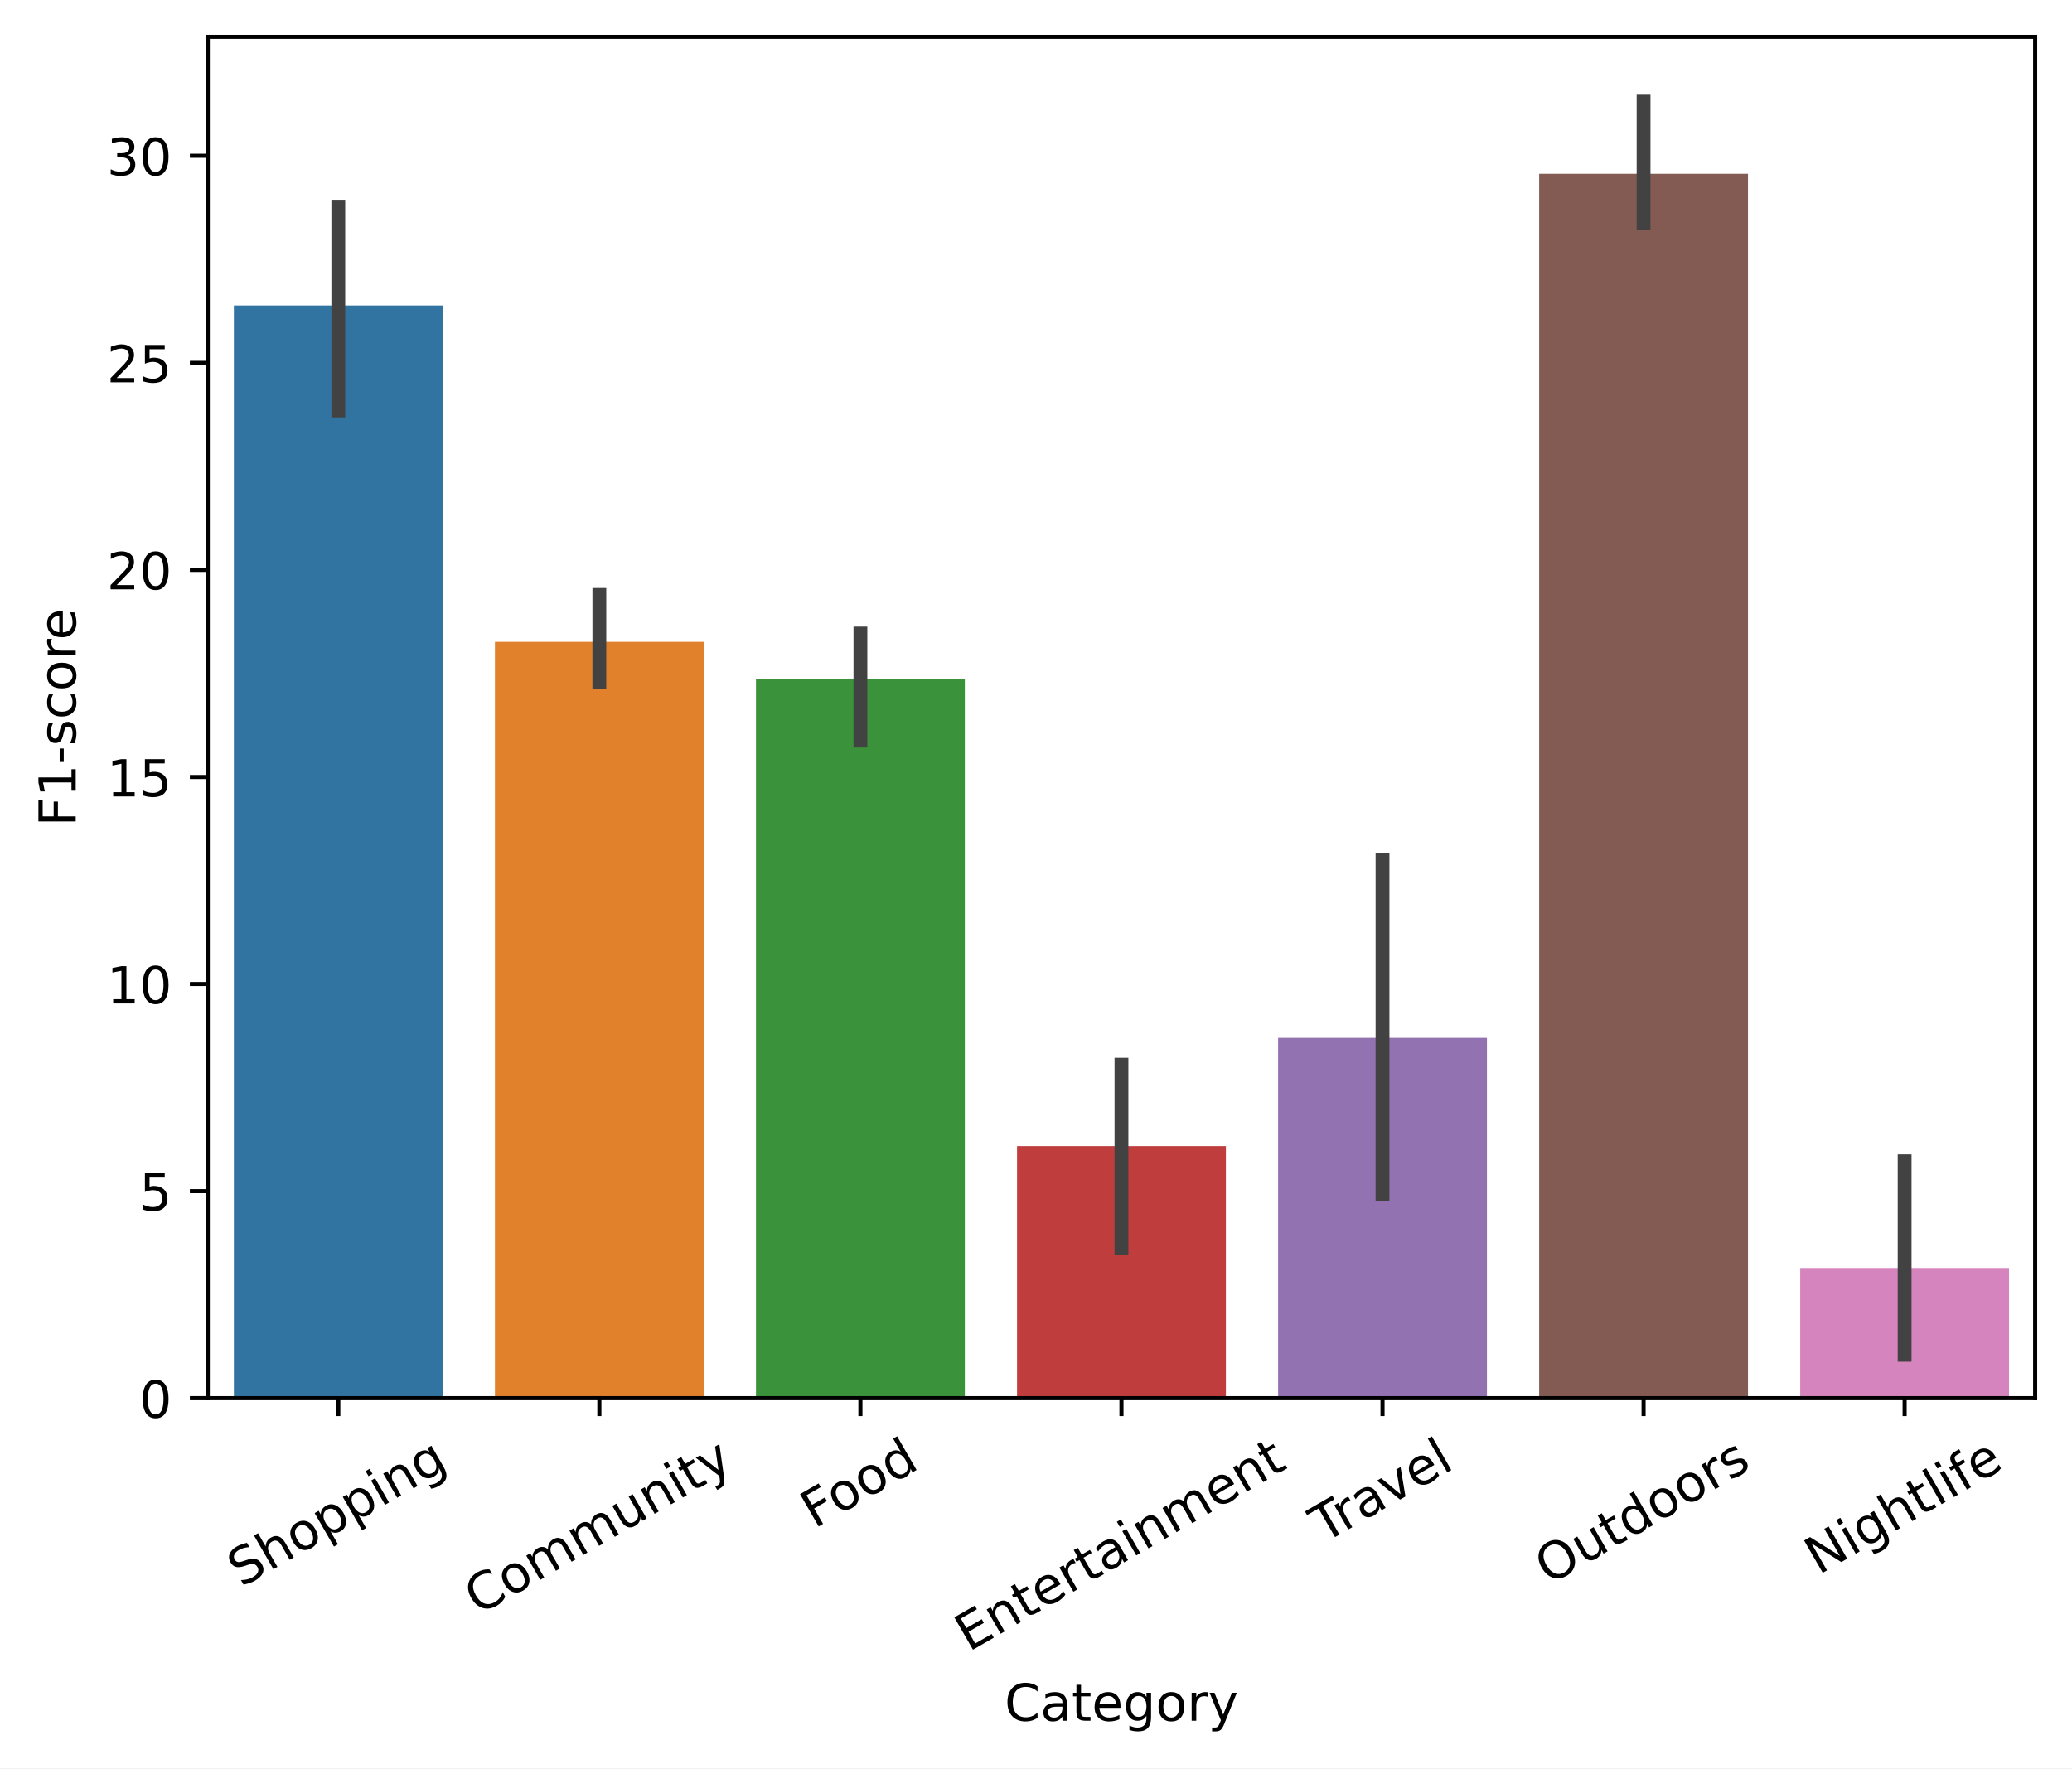
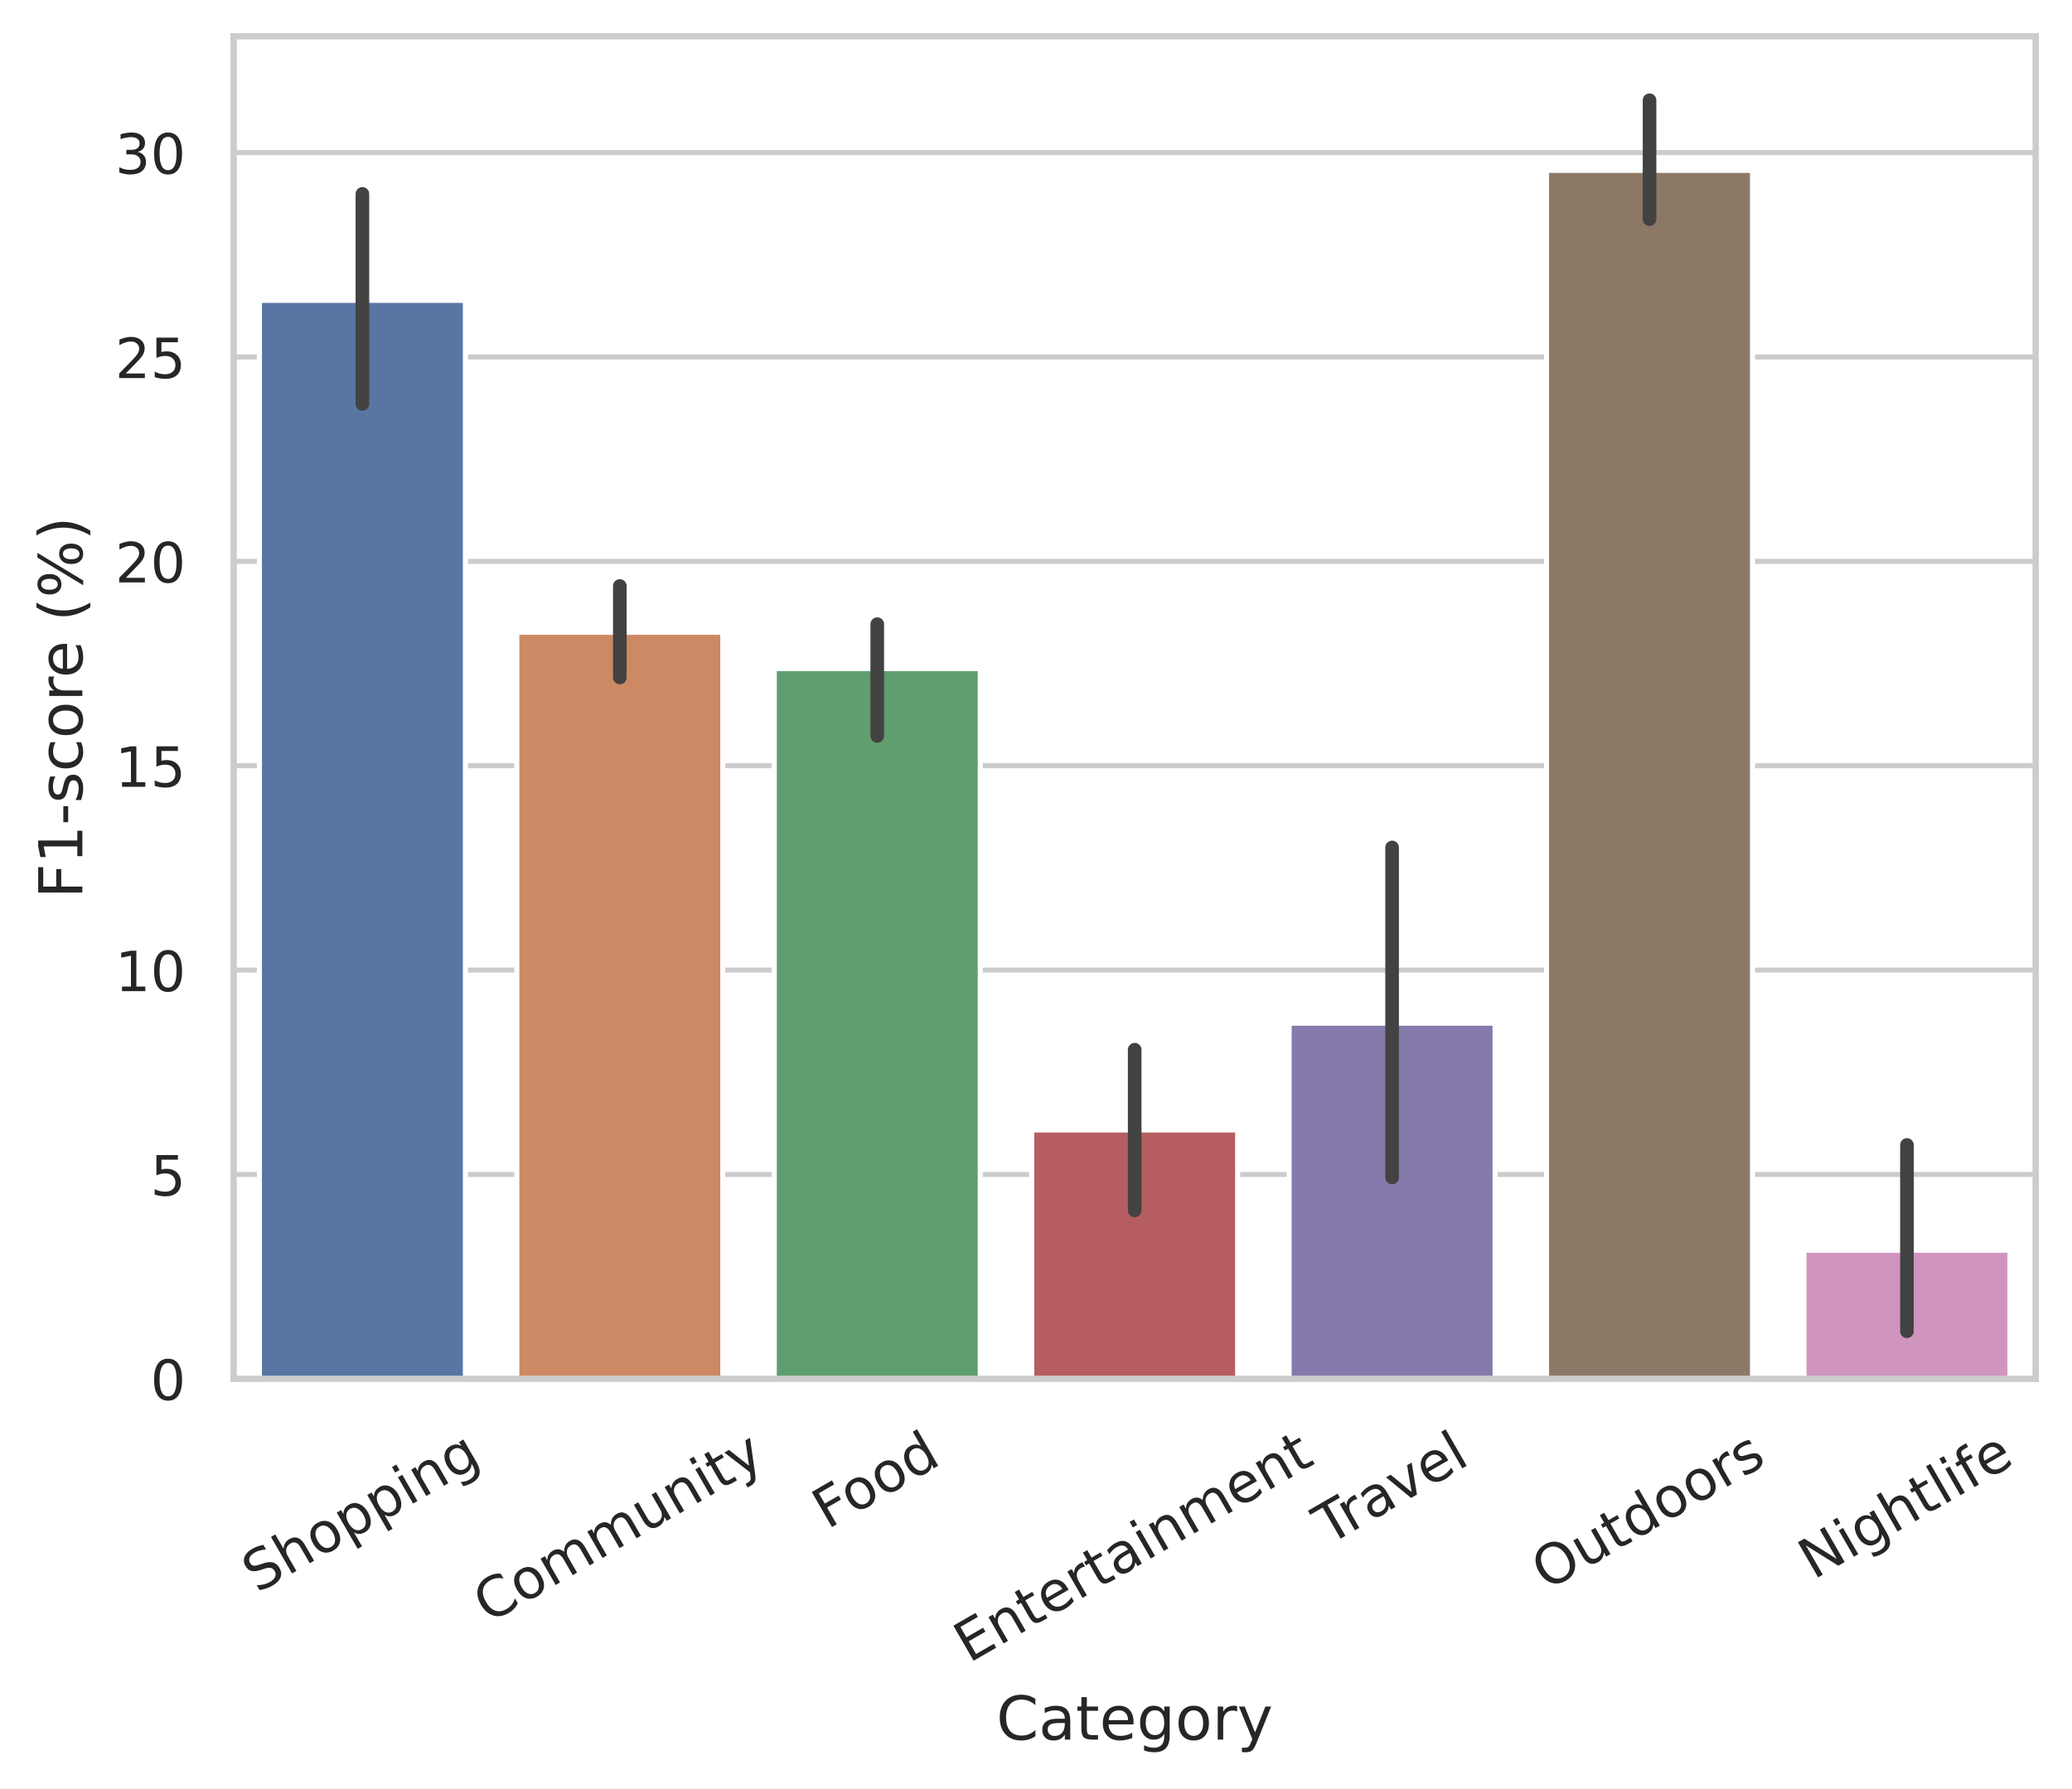
- <svg xmlns="http://www.w3.org/2000/svg" xmlns:xlink="http://www.w3.org/1999/xlink" height="345.65pt" version="1.1" viewBox="0 0 404.923 345.65" width="404.923pt">
+ <svg xmlns="http://www.w3.org/2000/svg" xmlns:xlink="http://www.w3.org/1999/xlink" height="354.531pt" version="1.1" viewBox="0 0 410.631 354.531" width="410.631pt">
  <defs>
    <style type="text/css">*{stroke-linecap:butt;stroke-linejoin:round;}</style>
  </defs>
  <g id="figure_1">
    <g id="patch_1">
-       <path d="M 0 345.65  L 404.923 345.65  L 404.923 0  L 0 0  z " style="fill:#ffffff;" />
+       <path d="M 0 354.531  L 410.631 354.531  L 410.631 -0  L 0 -0  z " style="fill:#ffffff;" />
    </g>
    <g id="axes_1">
      <g id="patch_2">
-         <path d="M 40.603 273.312  L 397.723 273.312  L 397.723 7.2  L 40.603 7.2  z " style="fill:#ffffff;" />
-       </g>
-       <g id="patch_3">
-         <path clip-path="url(#p99bbd553e6)" d="M 45.705 273.312  L 86.519 273.312  L 86.519 59.715  L 45.705 59.715  z " style="fill:#3274a1;" />
-       </g>
-       <g id="patch_4">
-         <path clip-path="url(#p99bbd553e6)" d="M 96.722 273.312  L 137.536 273.312  L 137.536 125.459  L 96.722 125.459  z " style="fill:#e1812c;" />
-       </g>
-       <g id="patch_5">
-         <path clip-path="url(#p99bbd553e6)" d="M 147.739 273.312  L 188.553 273.312  L 188.553 132.655  L 147.739 132.655  z " style="fill:#3a923a;" />
-       </g>
-       <g id="patch_6">
-         <path clip-path="url(#p99bbd553e6)" d="M 198.756 273.312  L 239.57 273.312  L 239.57 224.028  L 198.756 224.028  z " style="fill:#c03d3e;" />
-       </g>
-       <g id="patch_7">
-         <path clip-path="url(#p99bbd553e6)" d="M 249.773 273.312  L 290.587 273.312  L 290.587 202.884  L 249.773 202.884  z " style="fill:#9372b2;" />
-       </g>
-       <g id="patch_8">
-         <path clip-path="url(#p99bbd553e6)" d="M 300.791 273.312  L 341.604 273.312  L 341.604 33.973  L 300.791 33.973  z " style="fill:#845b53;" />
-       </g>
-       <g id="patch_9">
-         <path clip-path="url(#p99bbd553e6)" d="M 351.808 273.312  L 392.621 273.312  L 392.621 247.852  L 351.808 247.852  z " style="fill:#d684bd;" />
+         <path d="M 46.311 273.312  L 403.431 273.312  L 403.431 7.2  L 46.311 7.2  z " style="fill:#ffffff;" />
      </g>
      <g id="matplotlib.axis_1">
        <g id="xtick_1">
-           <g id="line2d_1">
-             <defs>
-               <path d="M 0 0  L 0 3.5  " id="m0fda316c34" style="stroke:#000000;stroke-width:0.8;" />
-             </defs>
-             <g>
-               <use style="stroke:#000000;stroke-width:0.8;" x="66.112" xlink:href="#m0fda316c34" y="273.312" />
-             </g>
-           </g>
          <g id="text_1">
-             <g transform="translate(47.15467 310.3753)rotate(-30)scale(0.1 -0.1)">
+             <g style="fill:#262626;" transform="translate(50.96709 315.8816)rotate(-30)scale(0.11 -0.11)">
              <defs>
                <path d="M 3425 4513  L 3425 3897  Q 3066 4069 2747 4153  Q 2428 4238 2131 4238  Q 1616 4238 1336 4038  Q 1056 3838 1056 3469  Q 1056 3159 1242 3001  Q 1428 2844 1947 2747  L 2328 2669  Q 3034 2534 3370 2195  Q 3706 1856 3706 1288  Q 3706 609 3251 259  Q 2797 -91 1919 -91  Q 1588 -91 1214 -16  Q 841 59 441 206  L 441 856  Q 825 641 1194 531  Q 1563 422 1919 422  Q 2459 422 2753 634  Q 3047 847 3047 1241  Q 3047 1584 2836 1778  Q 2625 1972 2144 2069  L 1759 2144  Q 1053 2284 737 2584  Q 422 2884 422 3419  Q 422 4038 858 4394  Q 1294 4750 2059 4750  Q 2388 4750 2728 4690  Q 3069 4631 3425 4513  z " id="DejaVuSans-53" transform="scale(0.015625)" />
                <path d="M 3513 2113  L 3513 0  L 2938 0  L 2938 2094  Q 2938 2591 2744 2837  Q 2550 3084 2163 3084  Q 1697 3084 1428 2787  Q 1159 2491 1159 1978  L 1159 0  L 581 0  L 581 4863  L 1159 4863  L 1159 2956  Q 1366 3272 1645 3428  Q 1925 3584 2291 3584  Q 2894 3584 3203 3211  Q 3513 2838 3513 2113  z " id="DejaVuSans-68" transform="scale(0.015625)" />
                <path d="M 1959 3097  Q 1497 3097 1228 2736  Q 959 2375 959 1747  Q 959 1119 1226 758  Q 1494 397 1959 397  Q 2419 397 2687 759  Q 2956 1122 2956 1747  Q 2956 2369 2687 2733  Q 2419 3097 1959 3097  z M 1959 3584  Q 2709 3584 3137 3096  Q 3566 2609 3566 1747  Q 3566 888 3137 398  Q 2709 -91 1959 -91  Q 1206 -91 779 398  Q 353 888 353 1747  Q 353 2609 779 3096  Q 1206 3584 1959 3584  z " id="DejaVuSans-6f" transform="scale(0.015625)" />
                <path d="M 1159 525  L 1159 -1331  L 581 -1331  L 581 3500  L 1159 3500  L 1159 2969  Q 1341 3281 1617 3432  Q 1894 3584 2278 3584  Q 2916 3584 3314 3078  Q 3713 2572 3713 1747  Q 3713 922 3314 415  Q 2916 -91 2278 -91  Q 1894 -91 1617 61  Q 1341 213 1159 525  z M 3116 1747  Q 3116 2381 2855 2742  Q 2594 3103 2138 3103  Q 1681 3103 1420 2742  Q 1159 2381 1159 1747  Q 1159 1113 1420 752  Q 1681 391 2138 391  Q 2594 391 2855 752  Q 3116 1113 3116 1747  z " id="DejaVuSans-70" transform="scale(0.015625)" />
                <path d="M 603 3500  L 1178 3500  L 1178 0  L 603 0  L 603 3500  z M 603 4863  L 1178 4863  L 1178 4134  L 603 4134  L 603 4863  z " id="DejaVuSans-69" transform="scale(0.015625)" />
                <path d="M 3513 2113  L 3513 0  L 2938 0  L 2938 2094  Q 2938 2591 2744 2837  Q 2550 3084 2163 3084  Q 1697 3084 1428 2787  Q 1159 2491 1159 1978  L 1159 0  L 581 0  L 581 3500  L 1159 3500  L 1159 2956  Q 1366 3272 1645 3428  Q 1925 3584 2291 3584  Q 2894 3584 3203 3211  Q 3513 2838 3513 2113  z " id="DejaVuSans-6e" transform="scale(0.015625)" />
                <path d="M 2906 1791  Q 2906 2416 2648 2759  Q 2391 3103 1925 3103  Q 1463 3103 1205 2759  Q 947 2416 947 1791  Q 947 1169 1205 825  Q 1463 481 1925 481  Q 2391 481 2648 825  Q 2906 1169 2906 1791  z M 3481 434  Q 3481 -459 3084 -895  Q 2688 -1331 1869 -1331  Q 1566 -1331 1297 -1286  Q 1028 -1241 775 -1147  L 775 -588  Q 1028 -725 1275 -790  Q 1522 -856 1778 -856  Q 2344 -856 2625 -561  Q 2906 -266 2906 331  L 2906 616  Q 2728 306 2450 153  Q 2172 0 1784 0  Q 1141 0 747 490  Q 353 981 353 1791  Q 353 2603 747 3093  Q 1141 3584 1784 3584  Q 2172 3584 2450 3431  Q 2728 3278 2906 2969  L 2906 3500  L 3481 3500  L 3481 434  z " id="DejaVuSans-67" transform="scale(0.015625)" />
              </defs>
              <use xlink:href="#DejaVuSans-53" />
              <use x="63.477" xlink:href="#DejaVuSans-68" />
              <use x="126.855" xlink:href="#DejaVuSans-6f" />
              <use x="188.037" xlink:href="#DejaVuSans-70" />
              <use x="251.514" xlink:href="#DejaVuSans-70" />
              <use x="314.99" xlink:href="#DejaVuSans-69" />
              <use x="342.773" xlink:href="#DejaVuSans-6e" />
              <use x="406.152" xlink:href="#DejaVuSans-67" />
            </g>
          </g>
        </g>
        <g id="xtick_2">
-           <g id="line2d_2">
-             <g>
-               <use style="stroke:#000000;stroke-width:0.8;" x="117.129" xlink:href="#m0fda316c34" y="273.312" />
-             </g>
-           </g>
          <g id="text_2">
-             <g transform="translate(93.44792 315.8299)rotate(-30)scale(0.1 -0.1)">
+             <g style="fill:#262626;" transform="translate(96.78795 321.8817)rotate(-30)scale(0.11 -0.11)">
              <defs>
                <path d="M 4122 4306  L 4122 3641  Q 3803 3938 3442 4084  Q 3081 4231 2675 4231  Q 1875 4231 1450 3742  Q 1025 3253 1025 2328  Q 1025 1406 1450 917  Q 1875 428 2675 428  Q 3081 428 3442 575  Q 3803 722 4122 1019  L 4122 359  Q 3791 134 3420 21  Q 3050 -91 2638 -91  Q 1578 -91 968 557  Q 359 1206 359 2328  Q 359 3453 968 4101  Q 1578 4750 2638 4750  Q 3056 4750 3426 4639  Q 3797 4528 4122 4306  z " id="DejaVuSans-43" transform="scale(0.015625)" />
                <path d="M 3328 2828  Q 3544 3216 3844 3400  Q 4144 3584 4550 3584  Q 5097 3584 5394 3201  Q 5691 2819 5691 2113  L 5691 0  L 5113 0  L 5113 2094  Q 5113 2597 4934 2840  Q 4756 3084 4391 3084  Q 3944 3084 3684 2787  Q 3425 2491 3425 1978  L 3425 0  L 2847 0  L 2847 2094  Q 2847 2600 2669 2842  Q 2491 3084 2119 3084  Q 1678 3084 1418 2786  Q 1159 2488 1159 1978  L 1159 0  L 581 0  L 581 3500  L 1159 3500  L 1159 2956  Q 1356 3278 1631 3431  Q 1906 3584 2284 3584  Q 2666 3584 2933 3390  Q 3200 3197 3328 2828  z " id="DejaVuSans-6d" transform="scale(0.015625)" />
                <path d="M 544 1381  L 544 3500  L 1119 3500  L 1119 1403  Q 1119 906 1312 657  Q 1506 409 1894 409  Q 2359 409 2629 706  Q 2900 1003 2900 1516  L 2900 3500  L 3475 3500  L 3475 0  L 2900 0  L 2900 538  Q 2691 219 2414 64  Q 2138 -91 1772 -91  Q 1169 -91 856 284  Q 544 659 544 1381  z M 1991 3584  L 1991 3584  z " id="DejaVuSans-75" transform="scale(0.015625)" />
                <path d="M 1172 4494  L 1172 3500  L 2356 3500  L 2356 3053  L 1172 3053  L 1172 1153  Q 1172 725 1289 603  Q 1406 481 1766 481  L 2356 481  L 2356 0  L 1766 0  Q 1100 0 847 248  Q 594 497 594 1153  L 594 3053  L 172 3053  L 172 3500  L 594 3500  L 594 4494  L 1172 4494  z " id="DejaVuSans-74" transform="scale(0.015625)" />
                <path d="M 2059 -325  Q 1816 -950 1584 -1140  Q 1353 -1331 966 -1331  L 506 -1331  L 506 -850  L 844 -850  Q 1081 -850 1212 -737  Q 1344 -625 1503 -206  L 1606 56  L 191 3500  L 800 3500  L 1894 763  L 2988 3500  L 3597 3500  L 2059 -325  z " id="DejaVuSans-79" transform="scale(0.015625)" />
              </defs>
              <use xlink:href="#DejaVuSans-43" />
              <use x="69.824" xlink:href="#DejaVuSans-6f" />
              <use x="131.006" xlink:href="#DejaVuSans-6d" />
              <use x="228.418" xlink:href="#DejaVuSans-6d" />
              <use x="325.83" xlink:href="#DejaVuSans-75" />
              <use x="389.209" xlink:href="#DejaVuSans-6e" />
              <use x="452.588" xlink:href="#DejaVuSans-69" />
              <use x="480.371" xlink:href="#DejaVuSans-74" />
              <use x="519.58" xlink:href="#DejaVuSans-79" />
            </g>
          </g>
        </g>
        <g id="xtick_3">
-           <g id="line2d_3">
-             <g>
-               <use style="stroke:#000000;stroke-width:0.8;" x="168.146" xlink:href="#m0fda316c34" y="273.312" />
-             </g>
-           </g>
          <g id="text_3">
-             <g transform="translate(159.1442 298.8799)rotate(-30)scale(0.1 -0.1)">
+             <g style="fill:#262626;" transform="translate(163.9521 303.2367)rotate(-30)scale(0.11 -0.11)">
              <defs>
                <path d="M 628 4666  L 3309 4666  L 3309 4134  L 1259 4134  L 1259 2759  L 3109 2759  L 3109 2228  L 1259 2228  L 1259 0  L 628 0  L 628 4666  z " id="DejaVuSans-46" transform="scale(0.015625)" />
                <path d="M 2906 2969  L 2906 4863  L 3481 4863  L 3481 0  L 2906 0  L 2906 525  Q 2725 213 2448 61  Q 2172 -91 1784 -91  Q 1150 -91 751 415  Q 353 922 353 1747  Q 353 2572 751 3078  Q 1150 3584 1784 3584  Q 2172 3584 2448 3432  Q 2725 3281 2906 2969  z M 947 1747  Q 947 1113 1208 752  Q 1469 391 1925 391  Q 2381 391 2643 752  Q 2906 1113 2906 1747  Q 2906 2381 2643 2742  Q 2381 3103 1925 3103  Q 1469 3103 1208 2742  Q 947 2381 947 1747  z " id="DejaVuSans-64" transform="scale(0.015625)" />
              </defs>
              <use xlink:href="#DejaVuSans-46" />
              <use x="53.895" xlink:href="#DejaVuSans-6f" />
              <use x="115.076" xlink:href="#DejaVuSans-6f" />
              <use x="176.258" xlink:href="#DejaVuSans-64" />
            </g>
          </g>
        </g>
        <g id="xtick_4">
-           <g id="line2d_4">
-             <g>
-               <use style="stroke:#000000;stroke-width:0.8;" x="219.163" xlink:href="#m0fda316c34" y="273.312" />
-             </g>
-           </g>
          <g id="text_4">
-             <g transform="translate(189.2982 322.9706)rotate(-30)scale(0.1 -0.1)">
+             <g style="fill:#262626;" transform="translate(192.0199 329.7364)rotate(-30)scale(0.11 -0.11)">
              <defs>
                <path d="M 628 4666  L 3578 4666  L 3578 4134  L 1259 4134  L 1259 2753  L 3481 2753  L 3481 2222  L 1259 2222  L 1259 531  L 3634 531  L 3634 0  L 628 0  L 628 4666  z " id="DejaVuSans-45" transform="scale(0.015625)" />
                <path d="M 3597 1894  L 3597 1613  L 953 1613  Q 991 1019 1311 708  Q 1631 397 2203 397  Q 2534 397 2845 478  Q 3156 559 3463 722  L 3463 178  Q 3153 47 2828 -22  Q 2503 -91 2169 -91  Q 1331 -91 842 396  Q 353 884 353 1716  Q 353 2575 817 3079  Q 1281 3584 2069 3584  Q 2775 3584 3186 3129  Q 3597 2675 3597 1894  z M 3022 2063  Q 3016 2534 2758 2815  Q 2500 3097 2075 3097  Q 1594 3097 1305 2825  Q 1016 2553 972 2059  L 3022 2063  z " id="DejaVuSans-65" transform="scale(0.015625)" />
                <path d="M 2631 2963  Q 2534 3019 2420 3045  Q 2306 3072 2169 3072  Q 1681 3072 1420 2755  Q 1159 2438 1159 1844  L 1159 0  L 581 0  L 581 3500  L 1159 3500  L 1159 2956  Q 1341 3275 1631 3429  Q 1922 3584 2338 3584  Q 2397 3584 2469 3576  Q 2541 3569 2628 3553  L 2631 2963  z " id="DejaVuSans-72" transform="scale(0.015625)" />
                <path d="M 2194 1759  Q 1497 1759 1228 1600  Q 959 1441 959 1056  Q 959 750 1161 570  Q 1363 391 1709 391  Q 2188 391 2477 730  Q 2766 1069 2766 1631  L 2766 1759  L 2194 1759  z M 3341 1997  L 3341 0  L 2766 0  L 2766 531  Q 2569 213 2275 61  Q 1981 -91 1556 -91  Q 1019 -91 701 211  Q 384 513 384 1019  Q 384 1609 779 1909  Q 1175 2209 1959 2209  L 2766 2209  L 2766 2266  Q 2766 2663 2505 2880  Q 2244 3097 1772 3097  Q 1472 3097 1187 3025  Q 903 2953 641 2809  L 641 3341  Q 956 3463 1253 3523  Q 1550 3584 1831 3584  Q 2591 3584 2966 3190  Q 3341 2797 3341 1997  z " id="DejaVuSans-61" transform="scale(0.015625)" />
              </defs>
              <use xlink:href="#DejaVuSans-45" />
              <use x="63.184" xlink:href="#DejaVuSans-6e" />
              <use x="126.562" xlink:href="#DejaVuSans-74" />
              <use x="165.771" xlink:href="#DejaVuSans-65" />
              <use x="227.295" xlink:href="#DejaVuSans-72" />
              <use x="268.408" xlink:href="#DejaVuSans-74" />
              <use x="307.617" xlink:href="#DejaVuSans-61" />
              <use x="368.896" xlink:href="#DejaVuSans-69" />
              <use x="396.68" xlink:href="#DejaVuSans-6e" />
              <use x="460.059" xlink:href="#DejaVuSans-6d" />
              <use x="557.471" xlink:href="#DejaVuSans-65" />
              <use x="618.994" xlink:href="#DejaVuSans-6e" />
              <use x="682.373" xlink:href="#DejaVuSans-74" />
            </g>
          </g>
        </g>
        <g id="xtick_5">
-           <g id="line2d_5">
-             <g>
-               <use style="stroke:#000000;stroke-width:0.8;" x="270.18" xlink:href="#m0fda316c34" y="273.312" />
-             </g>
-           </g>
          <g id="text_5">
-             <g transform="translate(258.69 301.7534)rotate(-30)scale(0.1 -0.1)">
+             <g style="fill:#262626;" transform="translate(263.2491 306.3975)rotate(-30)scale(0.11 -0.11)">
              <defs>
                <path d="M -19 4666  L 3928 4666  L 3928 4134  L 2272 4134  L 2272 0  L 1638 0  L 1638 4134  L -19 4134  L -19 4666  z " id="DejaVuSans-54" transform="scale(0.015625)" />
                <path d="M 191 3500  L 800 3500  L 1894 563  L 2988 3500  L 3597 3500  L 2284 0  L 1503 0  L 191 3500  z " id="DejaVuSans-76" transform="scale(0.015625)" />
                <path d="M 603 4863  L 1178 4863  L 1178 0  L 603 0  L 603 4863  z " id="DejaVuSans-6c" transform="scale(0.015625)" />
              </defs>
              <use xlink:href="#DejaVuSans-54" />
              <use x="46.334" xlink:href="#DejaVuSans-72" />
              <use x="87.447" xlink:href="#DejaVuSans-61" />
              <use x="148.727" xlink:href="#DejaVuSans-76" />
              <use x="207.906" xlink:href="#DejaVuSans-65" />
              <use x="269.43" xlink:href="#DejaVuSans-6c" />
            </g>
          </g>
        </g>
        <g id="xtick_6">
-           <g id="line2d_6">
-             <g>
-               <use style="stroke:#000000;stroke-width:0.8;" x="321.197" xlink:href="#m0fda316c34" y="273.312" />
-             </g>
-           </g>
          <g id="text_6">
-             <g transform="translate(302.643 309.9104)rotate(-30)scale(0.1 -0.1)">
+             <g style="fill:#262626;" transform="translate(306.4956 315.3702)rotate(-30)scale(0.11 -0.11)">
              <defs>
                <path d="M 2522 4238  Q 1834 4238 1429 3725  Q 1025 3213 1025 2328  Q 1025 1447 1429 934  Q 1834 422 2522 422  Q 3209 422 3611 934  Q 4013 1447 4013 2328  Q 4013 3213 3611 3725  Q 3209 4238 2522 4238  z M 2522 4750  Q 3503 4750 4090 4092  Q 4678 3434 4678 2328  Q 4678 1225 4090 567  Q 3503 -91 2522 -91  Q 1538 -91 948 565  Q 359 1222 359 2328  Q 359 3434 948 4092  Q 1538 4750 2522 4750  z " id="DejaVuSans-4f" transform="scale(0.015625)" />
                <path d="M 2834 3397  L 2834 2853  Q 2591 2978 2328 3040  Q 2066 3103 1784 3103  Q 1356 3103 1142 2972  Q 928 2841 928 2578  Q 928 2378 1081 2264  Q 1234 2150 1697 2047  L 1894 2003  Q 2506 1872 2764 1633  Q 3022 1394 3022 966  Q 3022 478 2636 193  Q 2250 -91 1575 -91  Q 1294 -91 989 -36  Q 684 19 347 128  L 347 722  Q 666 556 975 473  Q 1284 391 1588 391  Q 1994 391 2212 530  Q 2431 669 2431 922  Q 2431 1156 2273 1281  Q 2116 1406 1581 1522  L 1381 1569  Q 847 1681 609 1914  Q 372 2147 372 2553  Q 372 3047 722 3315  Q 1072 3584 1716 3584  Q 2034 3584 2315 3537  Q 2597 3491 2834 3397  z " id="DejaVuSans-73" transform="scale(0.015625)" />
              </defs>
              <use xlink:href="#DejaVuSans-4f" />
              <use x="78.711" xlink:href="#DejaVuSans-75" />
              <use x="142.09" xlink:href="#DejaVuSans-74" />
              <use x="181.299" xlink:href="#DejaVuSans-64" />
              <use x="244.775" xlink:href="#DejaVuSans-6f" />
              <use x="305.957" xlink:href="#DejaVuSans-6f" />
              <use x="367.139" xlink:href="#DejaVuSans-72" />
              <use x="408.252" xlink:href="#DejaVuSans-73" />
            </g>
          </g>
        </g>
        <g id="xtick_7">
-           <g id="line2d_7">
-             <g>
-               <use style="stroke:#000000;stroke-width:0.8;" x="372.215" xlink:href="#m0fda316c34" y="273.312" />
-             </g>
-           </g>
          <g id="text_7">
-             <g transform="translate(355.3664 307.9401)rotate(-30)scale(0.1 -0.1)">
+             <g style="fill:#262626;" transform="translate(359.3897 313.2029)rotate(-30)scale(0.11 -0.11)">
              <defs>
                <path d="M 628 4666  L 1478 4666  L 3547 763  L 3547 4666  L 4159 4666  L 4159 0  L 3309 0  L 1241 3903  L 1241 0  L 628 0  L 628 4666  z " id="DejaVuSans-4e" transform="scale(0.015625)" />
                <path d="M 2375 4863  L 2375 4384  L 1825 4384  Q 1516 4384 1395 4259  Q 1275 4134 1275 3809  L 1275 3500  L 2222 3500  L 2222 3053  L 1275 3053  L 1275 0  L 697 0  L 697 3053  L 147 3053  L 147 3500  L 697 3500  L 697 3744  Q 697 4328 969 4595  Q 1241 4863 1831 4863  L 2375 4863  z " id="DejaVuSans-66" transform="scale(0.015625)" />
              </defs>
              <use xlink:href="#DejaVuSans-4e" />
              <use x="74.805" xlink:href="#DejaVuSans-69" />
              <use x="102.588" xlink:href="#DejaVuSans-67" />
              <use x="166.064" xlink:href="#DejaVuSans-68" />
              <use x="229.443" xlink:href="#DejaVuSans-74" />
              <use x="268.652" xlink:href="#DejaVuSans-6c" />
              <use x="296.436" xlink:href="#DejaVuSans-69" />
              <use x="324.219" xlink:href="#DejaVuSans-66" />
              <use x="359.424" xlink:href="#DejaVuSans-65" />
            </g>
          </g>
        </g>
        <g id="text_8">
-           <g transform="translate(196.3225 336.3701)scale(0.1 -0.1)">
+           <g style="fill:#262626;" transform="translate(197.4625 344.8357)scale(0.12 -0.12)">
            <use xlink:href="#DejaVuSans-43" />
            <use x="69.824" xlink:href="#DejaVuSans-61" />
            <use x="131.104" xlink:href="#DejaVuSans-74" />
            <use x="170.312" xlink:href="#DejaVuSans-65" />
            <use x="231.836" xlink:href="#DejaVuSans-67" />
            <use x="295.312" xlink:href="#DejaVuSans-6f" />
            <use x="356.494" xlink:href="#DejaVuSans-72" />
            <use x="397.607" xlink:href="#DejaVuSans-79" />
          </g>
        </g>
      </g>
      <g id="matplotlib.axis_2">
        <g id="ytick_1">
-           <g id="line2d_8">
-             <defs>
-               <path d="M 0 0  L -3.5 0  " id="me2cc5152f8" style="stroke:#000000;stroke-width:0.8;" />
-             </defs>
-             <g>
-               <use style="stroke:#000000;stroke-width:0.8;" x="40.603" xlink:href="#me2cc5152f8" y="273.312" />
-             </g>
+           <g id="line2d_1">
+             <path clip-path="url(#p67e88af224)" d="M 46.311 273.312  L 403.431 273.312  " style="fill:none;stroke:#cccccc;stroke-linecap:round;" />
          </g>
          <g id="text_9">
-             <g transform="translate(27.24063 277.1112)scale(0.1 -0.1)">
+             <g style="fill:#262626;" transform="translate(29.8125 277.4911)scale(0.11 -0.11)">
              <defs>
                <path d="M 2034 4250  Q 1547 4250 1301 3770  Q 1056 3291 1056 2328  Q 1056 1369 1301 889  Q 1547 409 2034 409  Q 2525 409 2770 889  Q 3016 1369 3016 2328  Q 3016 3291 2770 3770  Q 2525 4250 2034 4250  z M 2034 4750  Q 2819 4750 3233 4129  Q 3647 3509 3647 2328  Q 3647 1150 3233 529  Q 2819 -91 2034 -91  Q 1250 -91 836 529  Q 422 1150 422 2328  Q 422 3509 836 4129  Q 1250 4750 2034 4750  z " id="DejaVuSans-30" transform="scale(0.015625)" />
              </defs>
              <use xlink:href="#DejaVuSans-30" />
            </g>
          </g>
        </g>
        <g id="ytick_2">
-           <g id="line2d_9">
-             <g>
-               <use style="stroke:#000000;stroke-width:0.8;" x="40.603" xlink:href="#me2cc5152f8" y="232.836" />
-             </g>
+           <g id="line2d_2">
+             <path clip-path="url(#p67e88af224)" d="M 46.311 232.802  L 403.431 232.802  " style="fill:none;stroke:#cccccc;stroke-linecap:round;" />
          </g>
          <g id="text_10">
-             <g transform="translate(27.24063 236.6347)scale(0.1 -0.1)">
+             <g style="fill:#262626;" transform="translate(29.8125 236.9813)scale(0.11 -0.11)">
              <defs>
                <path d="M 691 4666  L 3169 4666  L 3169 4134  L 1269 4134  L 1269 2991  Q 1406 3038 1543 3061  Q 1681 3084 1819 3084  Q 2600 3084 3056 2656  Q 3513 2228 3513 1497  Q 3513 744 3044 326  Q 2575 -91 1722 -91  Q 1428 -91 1123 -41  Q 819 9 494 109  L 494 744  Q 775 591 1075 516  Q 1375 441 1709 441  Q 2250 441 2565 725  Q 2881 1009 2881 1497  Q 2881 1984 2565 2268  Q 2250 2553 1709 2553  Q 1456 2553 1204 2497  Q 953 2441 691 2322  L 691 4666  z " id="DejaVuSans-35" transform="scale(0.015625)" />
              </defs>
              <use xlink:href="#DejaVuSans-35" />
            </g>
          </g>
        </g>
        <g id="ytick_3">
-           <g id="line2d_10">
-             <g>
-               <use style="stroke:#000000;stroke-width:0.8;" x="40.603" xlink:href="#me2cc5152f8" y="192.359" />
-             </g>
+           <g id="line2d_3">
+             <path clip-path="url(#p67e88af224)" d="M 46.311 192.292  L 403.431 192.292  " style="fill:none;stroke:#cccccc;stroke-linecap:round;" />
          </g>
          <g id="text_11">
-             <g transform="translate(20.87813 196.1582)scale(0.1 -0.1)">
+             <g style="fill:#262626;" transform="translate(22.81375 196.4715)scale(0.11 -0.11)">
              <defs>
                <path d="M 794 531  L 1825 531  L 1825 4091  L 703 3866  L 703 4441  L 1819 4666  L 2450 4666  L 2450 531  L 3481 531  L 3481 0  L 794 0  L 794 531  z " id="DejaVuSans-31" transform="scale(0.015625)" />
              </defs>
              <use xlink:href="#DejaVuSans-31" />
              <use x="63.623" xlink:href="#DejaVuSans-30" />
            </g>
          </g>
        </g>
        <g id="ytick_4">
-           <g id="line2d_11">
-             <g>
-               <use style="stroke:#000000;stroke-width:0.8;" x="40.603" xlink:href="#me2cc5152f8" y="151.883" />
-             </g>
+           <g id="line2d_4">
+             <path clip-path="url(#p67e88af224)" d="M 46.311 151.782  L 403.431 151.782  " style="fill:none;stroke:#cccccc;stroke-linecap:round;" />
          </g>
          <g id="text_12">
-             <g transform="translate(20.87813 155.6817)scale(0.1 -0.1)">
+             <g style="fill:#262626;" transform="translate(22.81375 155.9616)scale(0.11 -0.11)">
              <use xlink:href="#DejaVuSans-31" />
              <use x="63.623" xlink:href="#DejaVuSans-35" />
            </g>
          </g>
        </g>
        <g id="ytick_5">
-           <g id="line2d_12">
-             <g>
-               <use style="stroke:#000000;stroke-width:0.8;" x="40.603" xlink:href="#me2cc5152f8" y="111.406" />
-             </g>
+           <g id="line2d_5">
+             <path clip-path="url(#p67e88af224)" d="M 46.311 111.273  L 403.431 111.273  " style="fill:none;stroke:#cccccc;stroke-linecap:round;" />
          </g>
          <g id="text_13">
-             <g transform="translate(20.87813 115.2052)scale(0.1 -0.1)">
+             <g style="fill:#262626;" transform="translate(22.81375 115.4518)scale(0.11 -0.11)">
              <defs>
                <path d="M 1228 531  L 3431 531  L 3431 0  L 469 0  L 469 531  Q 828 903 1448 1529  Q 2069 2156 2228 2338  Q 2531 2678 2651 2914  Q 2772 3150 2772 3378  Q 2772 3750 2511 3984  Q 2250 4219 1831 4219  Q 1534 4219 1204 4116  Q 875 4013 500 3803  L 500 4441  Q 881 4594 1212 4672  Q 1544 4750 1819 4750  Q 2544 4750 2975 4387  Q 3406 4025 3406 3419  Q 3406 3131 3298 2873  Q 3191 2616 2906 2266  Q 2828 2175 2409 1742  Q 1991 1309 1228 531  z " id="DejaVuSans-32" transform="scale(0.015625)" />
              </defs>
              <use xlink:href="#DejaVuSans-32" />
              <use x="63.623" xlink:href="#DejaVuSans-30" />
            </g>
          </g>
        </g>
        <g id="ytick_6">
-           <g id="line2d_13">
-             <g>
-               <use style="stroke:#000000;stroke-width:0.8;" x="40.603" xlink:href="#me2cc5152f8" y="70.93" />
-             </g>
+           <g id="line2d_6">
+             <path clip-path="url(#p67e88af224)" d="M 46.311 70.763  L 403.431 70.763  " style="fill:none;stroke:#cccccc;stroke-linecap:round;" />
          </g>
          <g id="text_14">
-             <g transform="translate(20.87813 74.72874)scale(0.1 -0.1)">
+             <g style="fill:#262626;" transform="translate(22.81375 74.94197)scale(0.11 -0.11)">
              <use xlink:href="#DejaVuSans-32" />
              <use x="63.623" xlink:href="#DejaVuSans-35" />
            </g>
          </g>
        </g>
        <g id="ytick_7">
-           <g id="line2d_14">
-             <g>
-               <use style="stroke:#000000;stroke-width:0.8;" x="40.603" xlink:href="#me2cc5152f8" y="30.453" />
-             </g>
+           <g id="line2d_7">
+             <path clip-path="url(#p67e88af224)" d="M 46.311 30.253  L 403.431 30.253  " style="fill:none;stroke:#cccccc;stroke-linecap:round;" />
          </g>
          <g id="text_15">
-             <g transform="translate(20.87813 34.25225)scale(0.1 -0.1)">
+             <g style="fill:#262626;" transform="translate(22.81375 34.43214)scale(0.11 -0.11)">
              <defs>
                <path d="M 2597 2516  Q 3050 2419 3304 2112  Q 3559 1806 3559 1356  Q 3559 666 3084 287  Q 2609 -91 1734 -91  Q 1441 -91 1130 -33  Q 819 25 488 141  L 488 750  Q 750 597 1062 519  Q 1375 441 1716 441  Q 2309 441 2620 675  Q 2931 909 2931 1356  Q 2931 1769 2642 2001  Q 2353 2234 1838 2234  L 1294 2234  L 1294 2753  L 1863 2753  Q 2328 2753 2575 2939  Q 2822 3125 2822 3475  Q 2822 3834 2567 4026  Q 2313 4219 1838 4219  Q 1578 4219 1281 4162  Q 984 4106 628 3988  L 628 4550  Q 988 4650 1302 4700  Q 1616 4750 1894 4750  Q 2613 4750 3031 4423  Q 3450 4097 3450 3541  Q 3450 3153 3228 2886  Q 3006 2619 2597 2516  z " id="DejaVuSans-33" transform="scale(0.015625)" />
              </defs>
              <use xlink:href="#DejaVuSans-33" />
              <use x="63.623" xlink:href="#DejaVuSans-30" />
            </g>
          </g>
        </g>
        <g id="text_16">
-           <g transform="translate(14.79844 161.5497)rotate(-90)scale(0.1 -0.1)">
+           <g style="fill:#262626;" transform="translate(16.31812 178.0982)rotate(-90)scale(0.12 -0.12)">
            <defs>
              <path d="M 313 2009  L 1997 2009  L 1997 1497  L 313 1497  L 313 2009  z " id="DejaVuSans-2d" transform="scale(0.015625)" />
              <path d="M 3122 3366  L 3122 2828  Q 2878 2963 2633 3030  Q 2388 3097 2138 3097  Q 1578 3097 1268 2742  Q 959 2388 959 1747  Q 959 1106 1268 751  Q 1578 397 2138 397  Q 2388 397 2633 464  Q 2878 531 3122 666  L 3122 134  Q 2881 22 2623 -34  Q 2366 -91 2075 -91  Q 1284 -91 818 406  Q 353 903 353 1747  Q 353 2603 823 3093  Q 1294 3584 2113 3584  Q 2378 3584 2631 3529  Q 2884 3475 3122 3366  z " id="DejaVuSans-63" transform="scale(0.015625)" />
+               <path id="DejaVuSans-20" transform="scale(0.015625)" />
+               <path d="M 1984 4856  Q 1566 4138 1362 3434  Q 1159 2731 1159 2009  Q 1159 1288 1364 580  Q 1569 -128 1984 -844  L 1484 -844  Q 1016 -109 783 600  Q 550 1309 550 2009  Q 550 2706 781 3412  Q 1013 4119 1484 4856  L 1984 4856  z " id="DejaVuSans-28" transform="scale(0.015625)" />
+               <path d="M 4653 2053  Q 4381 2053 4226 1822  Q 4072 1591 4072 1178  Q 4072 772 4226 539  Q 4381 306 4653 306  Q 4919 306 5073 539  Q 5228 772 5228 1178  Q 5228 1588 5073 1820  Q 4919 2053 4653 2053  z M 4653 2450  Q 5147 2450 5437 2106  Q 5728 1763 5728 1178  Q 5728 594 5436 251  Q 5144 -91 4653 -91  Q 4153 -91 3862 251  Q 3572 594 3572 1178  Q 3572 1766 3864 2108  Q 4156 2450 4653 2450  z M 1428 4353  Q 1159 4353 1004 4120  Q 850 3888 850 3481  Q 850 3069 1003 2837  Q 1156 2606 1428 2606  Q 1700 2606 1854 2837  Q 2009 3069 2009 3481  Q 2009 3884 1853 4118  Q 1697 4353 1428 4353  z M 4250 4750  L 4750 4750  L 1831 -91  L 1331 -91  L 4250 4750  z M 1428 4750  Q 1922 4750 2215 4408  Q 2509 4066 2509 3481  Q 2509 2891 2217 2550  Q 1925 2209 1428 2209  Q 931 2209 642 2551  Q 353 2894 353 3481  Q 353 4063 643 4406  Q 934 4750 1428 4750  z " id="DejaVuSans-25" transform="scale(0.015625)" />
+               <path d="M 513 4856  L 1013 4856  Q 1481 4119 1714 3412  Q 1947 2706 1947 2009  Q 1947 1309 1714 600  Q 1481 -109 1013 -844  L 513 -844  Q 928 -128 1133 580  Q 1338 1288 1338 2009  Q 1338 2731 1133 3434  Q 928 4138 513 4856  z " id="DejaVuSans-29" transform="scale(0.015625)" />
            </defs>
            <use xlink:href="#DejaVuSans-46" />
            <use x="57.52" xlink:href="#DejaVuSans-31" />
            <use x="121.143" xlink:href="#DejaVuSans-2d" />
            <use x="157.227" xlink:href="#DejaVuSans-73" />
            <use x="209.326" xlink:href="#DejaVuSans-63" />
            <use x="264.307" xlink:href="#DejaVuSans-6f" />
            <use x="325.488" xlink:href="#DejaVuSans-72" />
            <use x="364.352" xlink:href="#DejaVuSans-65" />
-           </g>
-         </g>
-       </g>
-       <g id="line2d_15">
-         <path clip-path="url(#p99bbd553e6)" d="M 66.112 80.242  L 66.112 40.4  " style="fill:none;stroke:#424242;stroke-linecap:square;stroke-width:2.7;" />
-       </g>
-       <g id="line2d_16">
-         <path clip-path="url(#p99bbd553e6)" d="M 117.129 133.406  L 117.129 116.293  " style="fill:none;stroke:#424242;stroke-linecap:square;stroke-width:2.7;" />
-       </g>
-       <g id="line2d_17">
-         <path clip-path="url(#p99bbd553e6)" d="M 168.146 144.768  L 168.146 123.844  " style="fill:none;stroke:#424242;stroke-linecap:square;stroke-width:2.7;" />
-       </g>
-       <g id="line2d_18">
-         <path clip-path="url(#p99bbd553e6)" d="M 219.163 244.032  L 219.163 208.135  " style="fill:none;stroke:#424242;stroke-linecap:square;stroke-width:2.7;" />
-       </g>
-       <g id="line2d_19">
-         <path clip-path="url(#p99bbd553e6)" d="M 270.18 233.437  L 270.18 168.035  " style="fill:none;stroke:#424242;stroke-linecap:square;stroke-width:2.7;" />
-       </g>
-       <g id="line2d_20">
-         <path clip-path="url(#p99bbd553e6)" d="M 321.197 43.625  L 321.197 19.872  " style="fill:none;stroke:#424242;stroke-linecap:square;stroke-width:2.7;" />
-       </g>
-       <g id="line2d_21">
-         <path clip-path="url(#p99bbd553e6)" d="M 372.215 264.844  L 372.215 226.996  " style="fill:none;stroke:#424242;stroke-linecap:square;stroke-width:2.7;" />
+             <use x="425.875" xlink:href="#DejaVuSans-20" />
+             <use x="457.662" xlink:href="#DejaVuSans-28" />
+             <use x="496.676" xlink:href="#DejaVuSans-25" />
+             <use x="591.695" xlink:href="#DejaVuSans-29" />
+           </g>
+         </g>
+       </g>
+       <g id="patch_3">
+         <path clip-path="url(#p67e88af224)" d="M 51.413 273.312  L 92.227 273.312  L 92.227 59.539  L 51.413 59.539  z " style="fill:#5875a4;stroke:#ffffff;stroke-linejoin:miter;" />
+       </g>
+       <g id="patch_4">
+         <path clip-path="url(#p67e88af224)" d="M 102.43 273.312  L 143.244 273.312  L 143.244 125.337  L 102.43 125.337  z " style="fill:#cc8963;stroke:#ffffff;stroke-linejoin:miter;" />
+       </g>
+       <g id="patch_5">
+         <path clip-path="url(#p67e88af224)" d="M 153.447 273.312  L 194.261 273.312  L 194.261 132.539  L 153.447 132.539  z " style="fill:#5f9e6e;stroke:#ffffff;stroke-linejoin:miter;" />
+       </g>
+       <g id="patch_6">
+         <path clip-path="url(#p67e88af224)" d="M 204.464 273.312  L 245.278 273.312  L 245.278 223.987  L 204.464 223.987  z " style="fill:#b55d60;stroke:#ffffff;stroke-linejoin:miter;" />
+       </g>
+       <g id="patch_7">
+         <path clip-path="url(#p67e88af224)" d="M 255.482 273.312  L 296.295 273.312  L 296.295 202.826  L 255.482 202.826  z " style="fill:#857aab;stroke:#ffffff;stroke-linejoin:miter;" />
+       </g>
+       <g id="patch_8">
+         <path clip-path="url(#p67e88af224)" d="M 306.499 273.312  L 347.312 273.312  L 347.312 33.776  L 306.499 33.776  z " style="fill:#8d7866;stroke:#ffffff;stroke-linejoin:miter;" />
+       </g>
+       <g id="patch_9">
+         <path clip-path="url(#p67e88af224)" d="M 357.516 273.312  L 398.33 273.312  L 398.33 247.831  L 357.516 247.831  z " style="fill:#d095bf;stroke:#ffffff;stroke-linejoin:miter;" />
+       </g>
+       <g id="line2d_8">
+         <path clip-path="url(#p67e88af224)" d="M 71.82 80.065  L 71.82 38.435  " style="fill:none;stroke:#424242;stroke-linecap:round;stroke-width:2.7;" />
+       </g>
+       <g id="line2d_9">
+         <path clip-path="url(#p67e88af224)" d="M 122.837 134.285  L 122.837 116.163  " style="fill:none;stroke:#424242;stroke-linecap:round;stroke-width:2.7;" />
+       </g>
+       <g id="line2d_10">
+         <path clip-path="url(#p67e88af224)" d="M 173.854 145.883  L 173.854 123.721  " style="fill:none;stroke:#424242;stroke-linecap:round;stroke-width:2.7;" />
+       </g>
+       <g id="line2d_11">
+         <path clip-path="url(#p67e88af224)" d="M 224.871 239.926  L 224.871 208.081  " style="fill:none;stroke:#424242;stroke-linecap:round;stroke-width:2.7;" />
+       </g>
+       <g id="line2d_12">
+         <path clip-path="url(#p67e88af224)" d="M 275.888 233.405  L 275.888 167.983  " style="fill:none;stroke:#424242;stroke-linecap:round;stroke-width:2.7;" />
+       </g>
+       <g id="line2d_13">
+         <path clip-path="url(#p67e88af224)" d="M 326.906 43.436  L 326.906 19.872  " style="fill:none;stroke:#424242;stroke-linecap:round;stroke-width:2.7;" />
+       </g>
+       <g id="line2d_14">
+         <path clip-path="url(#p67e88af224)" d="M 377.923 263.886  L 377.923 226.958  " style="fill:none;stroke:#424242;stroke-linecap:round;stroke-width:2.7;" />
      </g>
      <g id="patch_10">
-         <path d="M 40.603 273.312  L 40.603 7.2  " style="fill:none;stroke:#000000;stroke-linecap:square;stroke-linejoin:miter;stroke-width:0.8;" />
+         <path d="M 46.311 273.312  L 46.311 7.2  " style="fill:none;stroke:#cccccc;stroke-linecap:square;stroke-linejoin:miter;stroke-width:1.25;" />
      </g>
      <g id="patch_11">
-         <path d="M 397.723 273.312  L 397.723 7.2  " style="fill:none;stroke:#000000;stroke-linecap:square;stroke-linejoin:miter;stroke-width:0.8;" />
+         <path d="M 403.431 273.312  L 403.431 7.2  " style="fill:none;stroke:#cccccc;stroke-linecap:square;stroke-linejoin:miter;stroke-width:1.25;" />
      </g>
      <g id="patch_12">
-         <path d="M 40.603 273.312  L 397.723 273.312  " style="fill:none;stroke:#000000;stroke-linecap:square;stroke-linejoin:miter;stroke-width:0.8;" />
+         <path d="M 46.311 273.312  L 403.431 273.312  " style="fill:none;stroke:#cccccc;stroke-linecap:square;stroke-linejoin:miter;stroke-width:1.25;" />
      </g>
      <g id="patch_13">
-         <path d="M 40.603 7.2  L 397.723 7.2  " style="fill:none;stroke:#000000;stroke-linecap:square;stroke-linejoin:miter;stroke-width:0.8;" />
+         <path d="M 46.311 7.2  L 403.431 7.2  " style="fill:none;stroke:#cccccc;stroke-linecap:square;stroke-linejoin:miter;stroke-width:1.25;" />
      </g>
      <g id="legend_1" />
    </g>
  </g>
  <defs>
-     <clipPath id="p99bbd553e6">
-       <rect height="266.112" width="357.12" x="40.603" y="7.2" />
+     <clipPath id="p67e88af224">
+       <rect height="266.112" width="357.12" x="46.311" y="7.2" />
    </clipPath>
  </defs>
</svg>
